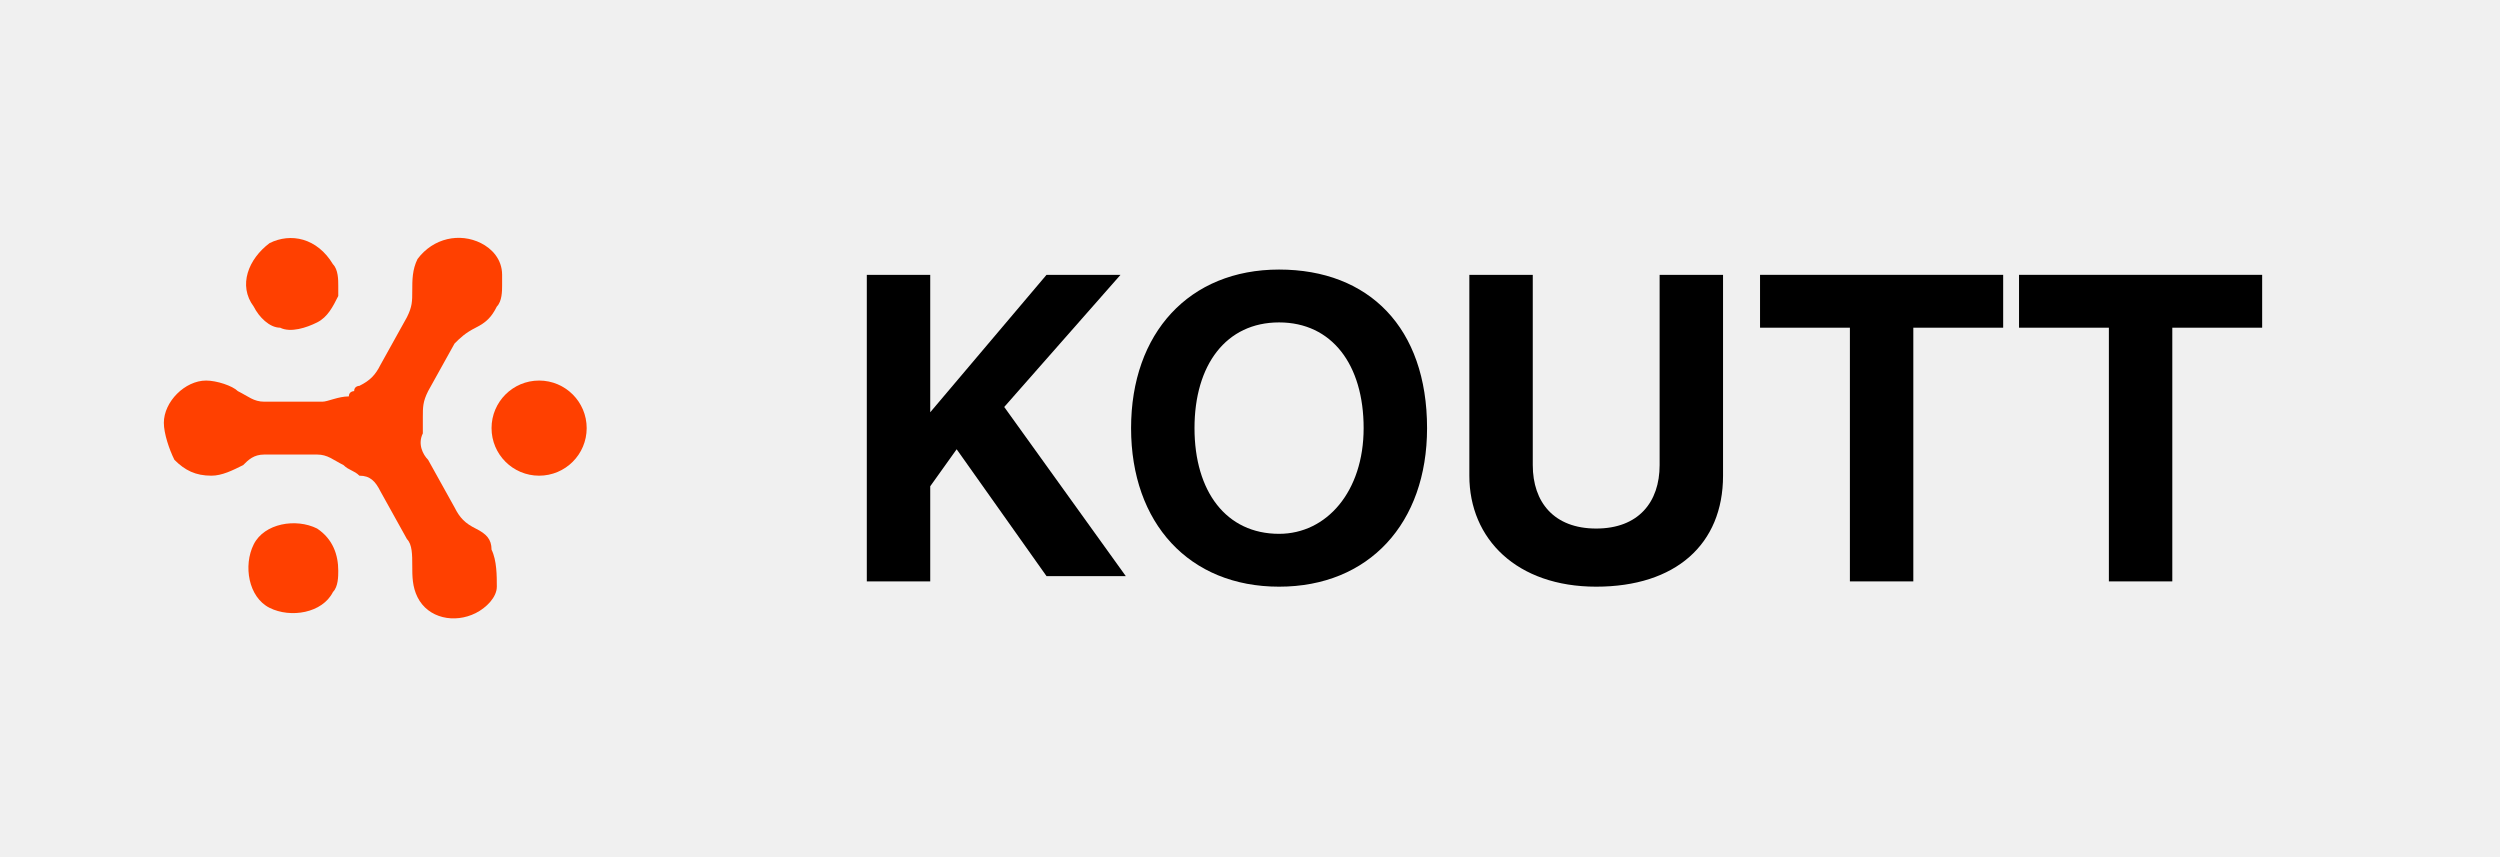
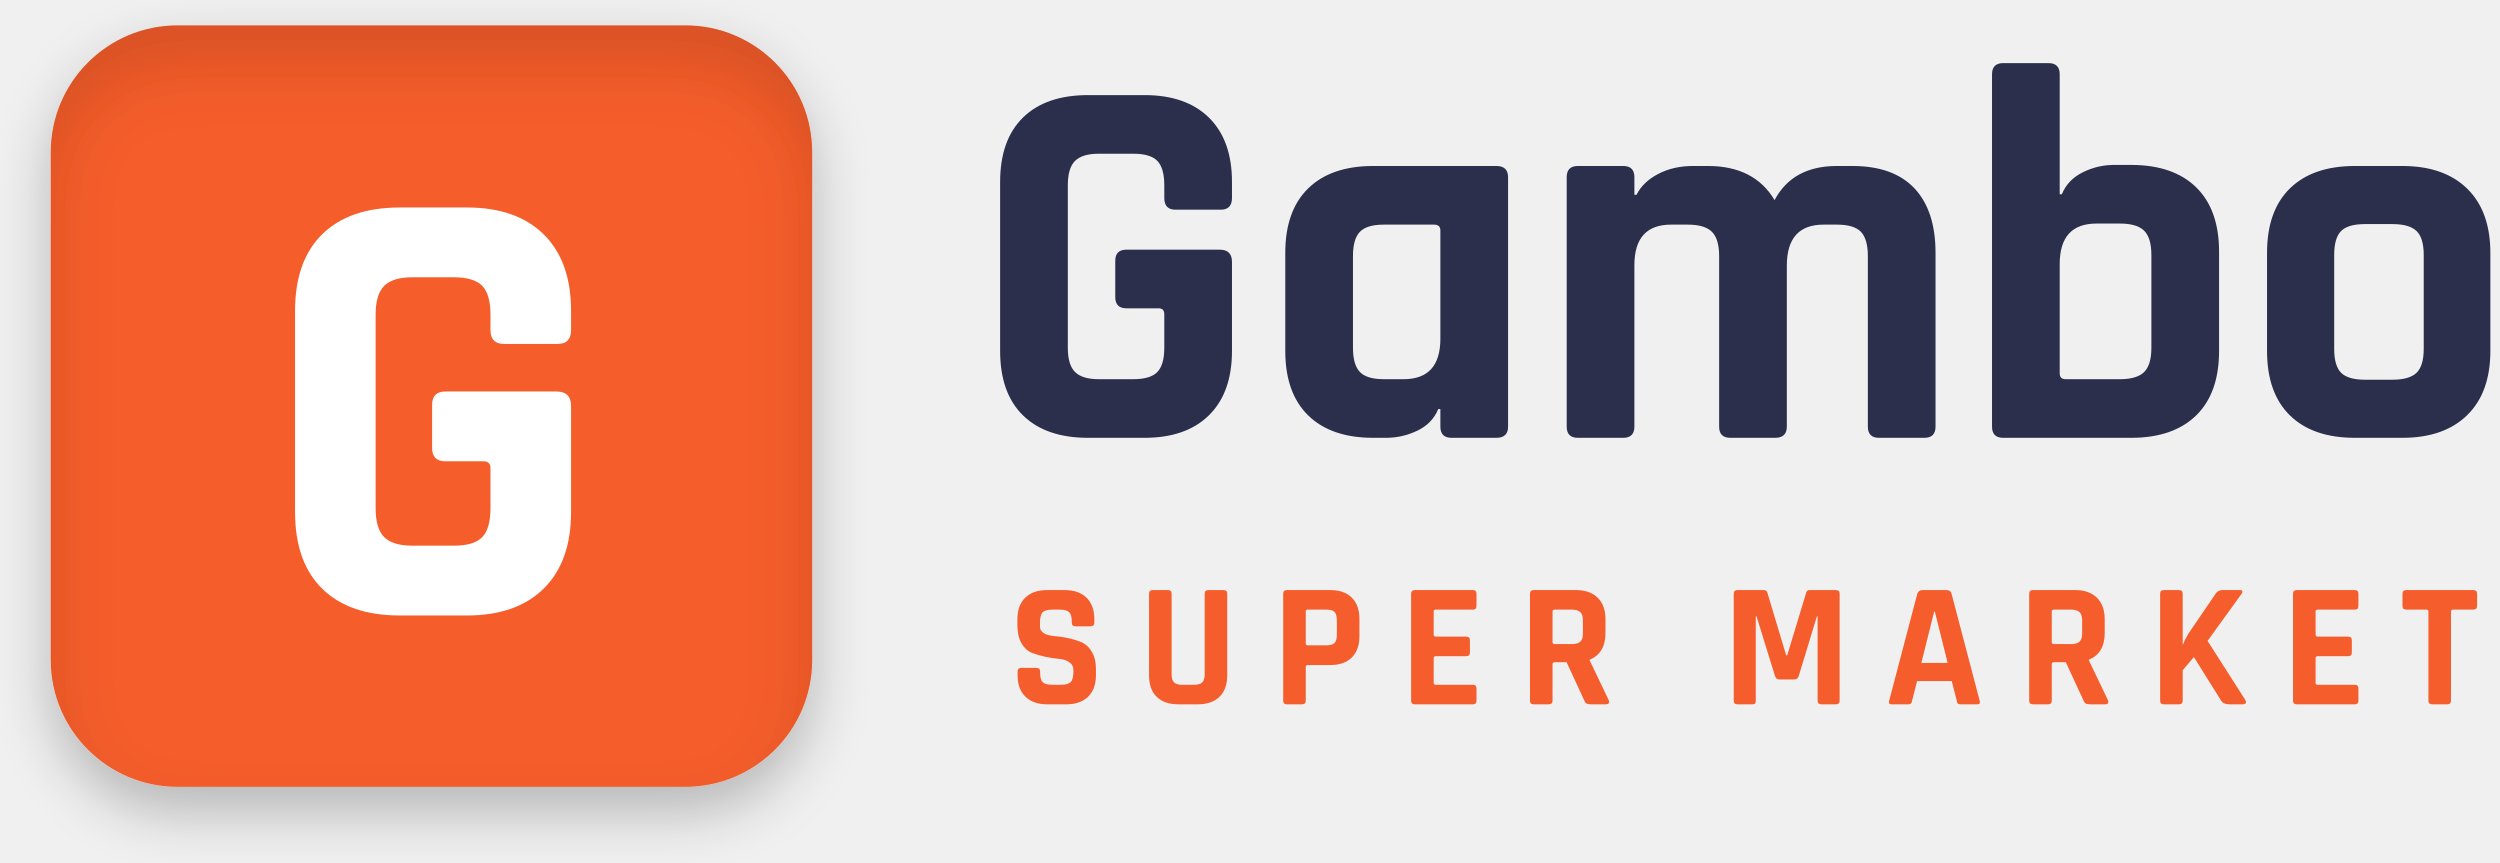
- <svg xmlns="http://www.w3.org/2000/svg" version="1.1" id="Layer_1" x="0px" y="0px" viewBox="0 0 47.3 16.2" style="enable-background:new 0 0 47.3 16.2;" xml:space="preserve">
-   <style type="text/css">
- 	.st0{fill:none;stroke:#FFFFFF;stroke-width:0.75;stroke-linecap:round;stroke-miterlimit:10;}
- 	.st1{fill:#FF4000;}
- </style>
+ <svg xmlns="http://www.w3.org/2000/svg" preserveAspectRatio="xMidYMid" width="197" height="68" viewBox="0 0 197 68">
+   <defs>
+     <style>
+       .cls-1, .cls-3 {
+         fill: #f55d2c;
+       }
+ 
+       .cls-1, .cls-2, .cls-4 {
+         fill-rule: evenodd;
+       }
+ 
+       .cls-2 {
+         fill: #2b2f4c;
+       }
+ 
+       .cls-3 {
+         filter: url(#filter-chain-1);
+       }
+ 
+       .cls-4 {
+         fill: #fff;
+       }
+     </style>
+     <filter id="filter-chain-1" filterUnits="userSpaceOnUse">
+       <feOffset dy="2" in="SourceAlpha" />
+       <feGaussianBlur stdDeviation="2.236" result="dropBlur" />
+       <feFlood flood-opacity="0.24" />
+       <feComposite operator="in" in2="dropBlur" result="dropShadowComp" />
+       <feComposite in="SourceGraphic" result="shadowed" />
+       <feOffset dy="3" in="SourceAlpha" />
+       <feGaussianBlur stdDeviation="2.646" result="innerShadowBlur" />
+       <feFlood flood-opacity="0.26" />
+       <feComposite operator="out" in2="innerShadowBlur" />
+       <feComposite operator="in" in2="SourceAlpha" />
+       <feBlend mode="multiply" in2="shadowed" result="innerShadow" />
+     </filter>
+   </defs>
  <g>
-     <path class="st0" d="M3.4,10.1" />
+     <path d="M194.901,48.038 L193.305,48.038 C193.193,48.038 193.137,48.089 193.137,48.192 L193.137,55.206 C193.137,55.402 193.039,55.500 192.843,55.500 L191.667,55.500 C191.462,55.500 191.359,55.402 191.359,55.206 L191.359,48.192 C191.359,48.089 191.308,48.038 191.205,48.038 L189.609,48.038 C189.413,48.038 189.315,47.940 189.315,47.744 L189.315,46.792 C189.315,46.596 189.413,46.498 189.609,46.498 L194.901,46.498 C195.097,46.498 195.195,46.596 195.195,46.792 L195.195,47.744 C195.195,47.940 195.097,48.038 194.901,48.038 ZM180.985,55.500 C180.789,55.500 180.691,55.402 180.691,55.206 L180.691,46.792 C180.691,46.596 180.789,46.498 180.985,46.498 L185.563,46.498 C185.750,46.498 185.843,46.596 185.843,46.792 L185.843,47.744 C185.843,47.940 185.750,48.038 185.563,48.038 L182.637,48.038 C182.525,48.038 182.469,48.089 182.469,48.192 L182.469,50.012 C182.469,50.115 182.525,50.166 182.637,50.166 L185.031,50.166 C185.227,50.166 185.325,50.264 185.325,50.460 L185.325,51.412 C185.325,51.608 185.227,51.706 185.031,51.706 L182.637,51.706 C182.525,51.706 182.469,51.757 182.469,51.860 L182.469,53.806 C182.469,53.909 182.525,53.960 182.637,53.960 L185.563,53.960 C185.750,53.960 185.843,54.058 185.843,54.254 L185.843,55.206 C185.843,55.402 185.750,55.500 185.563,55.500 L180.985,55.500 ZM176.701,55.500 L175.679,55.500 C175.352,55.500 175.133,55.402 175.021,55.206 L172.879,51.776 L171.997,52.812 L171.997,55.206 C171.997,55.402 171.899,55.500 171.703,55.500 L170.513,55.500 C170.317,55.500 170.219,55.402 170.219,55.206 L170.219,46.792 C170.219,46.596 170.317,46.498 170.513,46.498 L171.703,46.498 C171.899,46.498 171.997,46.596 171.997,46.792 L171.997,50.782 L172.025,50.782 C172.100,50.558 172.244,50.269 172.459,49.914 L174.587,46.792 C174.708,46.596 174.890,46.498 175.133,46.498 L176.505,46.498 C176.608,46.498 176.671,46.528 176.694,46.589 C176.717,46.650 176.692,46.727 176.617,46.820 L173.957,50.502 L176.925,55.150 C176.990,55.262 177.002,55.348 176.960,55.409 C176.918,55.470 176.832,55.500 176.701,55.500 ZM164.731,55.500 C164.563,55.500 164.442,55.481 164.367,55.444 C164.292,55.407 164.232,55.327 164.185,55.206 L162.785,52.182 L161.847,52.182 C161.735,52.182 161.679,52.233 161.679,52.336 L161.679,55.206 C161.679,55.402 161.581,55.500 161.385,55.500 L160.195,55.500 C159.999,55.500 159.901,55.402 159.901,55.206 L159.901,46.792 C159.901,46.596 159.999,46.498 160.195,46.498 L163.527,46.498 C164.255,46.498 164.824,46.699 165.235,47.100 C165.646,47.501 165.851,48.066 165.851,48.794 L165.851,49.886 C165.851,50.941 165.436,51.641 164.605,51.986 L164.605,52.042 L166.103,55.164 C166.187,55.388 166.108,55.500 165.865,55.500 L164.731,55.500 ZM164.073,48.864 C164.073,48.575 164.003,48.365 163.863,48.234 C163.723,48.103 163.504,48.038 163.205,48.038 L161.833,48.038 C161.730,48.038 161.679,48.089 161.679,48.192 L161.679,50.600 C161.679,50.703 161.730,50.754 161.833,50.754 L163.205,50.754 C163.504,50.754 163.723,50.691 163.863,50.565 C164.003,50.439 164.073,50.236 164.073,49.956 L164.073,48.864 ZM154.483,55.500 C154.381,55.500 154.311,55.479 154.273,55.437 C154.236,55.395 154.208,55.318 154.189,55.206 L153.797,53.666 L151.067,53.666 L150.675,55.206 C150.657,55.318 150.626,55.395 150.584,55.437 C150.542,55.479 150.475,55.500 150.381,55.500 L149.037,55.500 C148.869,55.500 148.813,55.402 148.869,55.206 L151.081,46.792 C151.147,46.596 151.287,46.498 151.501,46.498 L153.363,46.498 C153.597,46.498 153.737,46.596 153.783,46.792 L155.995,55.206 C156.051,55.402 155.995,55.500 155.827,55.500 L154.483,55.500 ZM152.467,48.192 L152.411,48.192 L151.403,52.238 L153.475,52.238 L152.467,48.192 ZM143.521,55.500 C143.325,55.500 143.227,55.402 143.227,55.206 L143.227,48.570 L143.171,48.570 L141.743,53.260 C141.687,53.447 141.571,53.540 141.393,53.540 L140.217,53.540 C140.040,53.540 139.923,53.447 139.867,53.260 L138.411,48.556 L138.355,48.556 L138.355,55.206 C138.355,55.318 138.337,55.395 138.299,55.437 C138.262,55.479 138.183,55.500 138.061,55.500 L136.913,55.500 C136.717,55.500 136.619,55.402 136.619,55.206 L136.619,46.792 C136.619,46.596 136.717,46.498 136.913,46.498 L138.999,46.498 C139.130,46.498 139.219,46.563 139.265,46.694 L140.749,51.636 L140.833,51.636 L142.331,46.694 C142.359,46.563 142.448,46.498 142.597,46.498 L144.669,46.498 C144.865,46.498 144.963,46.596 144.963,46.792 L144.963,55.206 C144.963,55.402 144.865,55.500 144.669,55.500 L143.521,55.500 ZM125.392,55.500 C125.224,55.500 125.102,55.481 125.028,55.444 C124.953,55.407 124.892,55.327 124.846,55.206 L123.446,52.182 L122.508,52.182 C122.396,52.182 122.340,52.233 122.340,52.336 L122.340,55.206 C122.340,55.402 122.242,55.500 122.046,55.500 L120.856,55.500 C120.660,55.500 120.562,55.402 120.562,55.206 L120.562,46.792 C120.562,46.596 120.660,46.498 120.856,46.498 L124.188,46.498 C124.916,46.498 125.485,46.699 125.896,47.100 C126.306,47.501 126.512,48.066 126.512,48.794 L126.512,49.886 C126.512,50.941 126.096,51.641 125.266,51.986 L125.266,52.042 L126.764,55.164 C126.848,55.388 126.768,55.500 126.526,55.500 L125.392,55.500 ZM124.734,48.864 C124.734,48.575 124.664,48.365 124.524,48.234 C124.384,48.103 124.164,48.038 123.866,48.038 L122.494,48.038 C122.391,48.038 122.340,48.089 122.340,48.192 L122.340,50.600 C122.340,50.703 122.391,50.754 122.494,50.754 L123.866,50.754 C124.164,50.754 124.384,50.691 124.524,50.565 C124.664,50.439 124.734,50.236 124.734,49.956 L124.734,48.864 ZM111.490,55.500 C111.294,55.500 111.196,55.402 111.196,55.206 L111.196,46.792 C111.196,46.596 111.294,46.498 111.490,46.498 L116.068,46.498 C116.254,46.498 116.348,46.596 116.348,46.792 L116.348,47.744 C116.348,47.940 116.254,48.038 116.068,48.038 L113.142,48.038 C113.030,48.038 112.974,48.089 112.974,48.192 L112.974,50.012 C112.974,50.115 113.030,50.166 113.142,50.166 L115.536,50.166 C115.732,50.166 115.830,50.264 115.830,50.460 L115.830,51.412 C115.830,51.608 115.732,51.706 115.536,51.706 L113.142,51.706 C113.030,51.706 112.974,51.757 112.974,51.860 L112.974,53.806 C112.974,53.909 113.030,53.960 113.142,53.960 L116.068,53.960 C116.254,53.960 116.348,54.058 116.348,54.254 L116.348,55.206 C116.348,55.402 116.254,55.500 116.068,55.500 L111.490,55.500 ZM104.826,52.406 L103.062,52.406 C102.950,52.406 102.894,52.457 102.894,52.560 L102.894,55.206 C102.894,55.402 102.796,55.500 102.600,55.500 L101.410,55.500 C101.214,55.500 101.116,55.402 101.116,55.206 L101.116,46.792 C101.116,46.596 101.214,46.498 101.410,46.498 L104.826,46.498 C105.554,46.498 106.118,46.696 106.520,47.093 C106.921,47.490 107.122,48.052 107.122,48.780 L107.122,50.124 C107.122,50.852 106.921,51.414 106.520,51.811 C106.118,52.208 105.554,52.406 104.826,52.406 ZM105.344,48.864 C105.344,48.565 105.283,48.353 105.162,48.227 C105.040,48.101 104.830,48.038 104.532,48.038 L103.048,48.038 C102.945,48.038 102.894,48.089 102.894,48.192 L102.894,50.698 C102.894,50.801 102.945,50.852 103.048,50.852 L104.532,50.852 C104.830,50.852 105.040,50.789 105.162,50.663 C105.283,50.537 105.344,50.329 105.344,50.040 L105.344,48.864 ZM94.396,55.500 L92.856,55.500 C92.118,55.500 91.549,55.304 91.148,54.912 C90.746,54.520 90.546,53.955 90.546,53.218 L90.546,46.792 C90.546,46.596 90.644,46.498 90.840,46.498 L92.030,46.498 C92.226,46.498 92.324,46.596 92.324,46.792 L92.324,53.134 C92.324,53.433 92.387,53.645 92.513,53.771 C92.639,53.897 92.846,53.960 93.136,53.960 L94.102,53.960 C94.400,53.960 94.613,53.897 94.739,53.771 C94.865,53.645 94.928,53.433 94.928,53.134 L94.928,46.792 C94.928,46.596 95.026,46.498 95.222,46.498 L96.398,46.498 C96.603,46.498 96.706,46.591 96.706,46.778 L96.706,53.218 C96.706,53.946 96.503,54.508 96.097,54.905 C95.691,55.302 95.124,55.500 94.396,55.500 ZM84.036,55.500 L82.510,55.500 C81.782,55.500 81.213,55.299 80.802,54.898 C80.391,54.497 80.186,53.932 80.186,53.204 L80.186,52.924 C80.186,52.728 80.284,52.630 80.480,52.630 L81.670,52.630 C81.866,52.630 81.964,52.728 81.964,52.924 L81.964,53.036 C81.964,53.391 82.034,53.633 82.174,53.764 C82.314,53.895 82.571,53.960 82.944,53.960 L83.602,53.960 C83.966,53.960 84.220,53.890 84.365,53.750 C84.510,53.610 84.582,53.349 84.582,52.966 L84.582,52.798 C84.582,52.527 84.472,52.320 84.253,52.175 C84.034,52.030 83.761,51.944 83.434,51.916 C83.107,51.888 82.755,51.834 82.377,51.755 C81.999,51.676 81.647,51.573 81.320,51.447 C80.993,51.321 80.720,51.074 80.501,50.705 C80.282,50.336 80.172,49.863 80.172,49.284 L80.172,48.794 C80.172,48.066 80.377,47.501 80.788,47.100 C81.199,46.699 81.768,46.498 82.496,46.498 L83.896,46.498 C84.633,46.498 85.207,46.699 85.618,47.100 C86.029,47.501 86.234,48.066 86.234,48.794 L86.234,49.060 C86.234,49.256 86.136,49.354 85.940,49.354 L84.750,49.354 C84.554,49.354 84.456,49.256 84.456,49.060 L84.456,48.976 C84.456,48.612 84.386,48.365 84.246,48.234 C84.106,48.103 83.849,48.038 83.476,48.038 L82.930,48.038 C82.547,48.038 82.288,48.110 82.153,48.255 C82.018,48.400 81.950,48.682 81.950,49.102 L81.950,49.368 C81.950,49.807 82.333,50.059 83.098,50.124 C83.891,50.189 84.596,50.348 85.212,50.600 C85.539,50.740 85.812,50.990 86.031,51.349 C86.250,51.708 86.360,52.168 86.360,52.728 L86.360,53.204 C86.360,53.932 86.155,54.497 85.744,54.898 C85.333,55.299 84.764,55.500 84.036,55.500 Z" class="cls-1" />
+     <path d="M194.413,32.715 C193.195,33.905 191.494,34.500 189.310,34.500 L185.572,34.500 C183.360,34.500 181.652,33.912 180.448,32.736 C179.244,31.560 178.642,29.866 178.642,27.654 L178.642,19.926 C178.642,17.714 179.244,16.020 180.448,14.844 C181.652,13.668 183.360,13.080 185.572,13.080 L189.310,13.080 C191.494,13.080 193.195,13.675 194.413,14.865 C195.631,16.055 196.240,17.742 196.240,19.926 L196.240,27.654 C196.240,29.838 195.631,31.525 194.413,32.715 ZM190.990,20.094 C190.990,19.198 190.801,18.568 190.423,18.204 C190.045,17.840 189.408,17.658 188.512,17.658 L186.370,17.658 C185.474,17.658 184.844,17.840 184.480,18.204 C184.116,18.568 183.934,19.198 183.934,20.094 L183.934,27.486 C183.934,28.382 184.116,29.012 184.480,29.376 C184.844,29.740 185.474,29.922 186.370,29.922 L188.512,29.922 C189.408,29.922 190.045,29.740 190.423,29.376 C190.801,29.012 190.990,28.382 190.990,27.486 L190.990,20.094 ZM167.933,34.500 L157.853,34.500 C157.265,34.500 156.971,34.206 156.971,33.618 L156.971,5.856 C156.971,5.268 157.265,4.974 157.853,4.974 L161.423,4.974 C162.011,4.974 162.305,5.268 162.305,5.856 L162.305,15.306 L162.473,15.306 C162.781,14.550 163.327,13.976 164.111,13.584 C164.895,13.192 165.721,12.996 166.589,12.996 L167.933,12.996 C170.145,12.996 171.853,13.584 173.057,14.760 C174.261,15.936 174.863,17.630 174.863,19.842 L174.863,27.654 C174.863,29.866 174.261,31.560 173.057,32.736 C171.853,33.912 170.145,34.500 167.933,34.500 ZM169.529,20.094 C169.529,19.198 169.340,18.561 168.962,18.183 C168.584,17.805 167.947,17.616 167.051,17.616 L165.203,17.616 C163.271,17.616 162.305,18.680 162.305,20.808 L162.305,29.418 C162.305,29.726 162.459,29.880 162.767,29.880 L167.051,29.880 C167.947,29.880 168.584,29.691 168.962,29.313 C169.340,28.935 169.529,28.298 169.529,27.402 L169.529,20.094 ZM151.638,34.500 L148.068,34.500 C147.480,34.500 147.186,34.206 147.186,33.618 L147.186,20.178 C147.186,19.282 147.003,18.645 146.640,18.267 C146.275,17.889 145.645,17.700 144.750,17.700 L143.700,17.700 C141.768,17.700 140.802,18.778 140.802,20.934 L140.802,33.618 C140.802,34.206 140.493,34.500 139.878,34.500 L136.350,34.500 C135.762,34.500 135.468,34.206 135.468,33.618 L135.468,20.178 C135.468,19.282 135.279,18.645 134.901,18.267 C134.523,17.889 133.885,17.700 132.990,17.700 L131.688,17.700 C129.756,17.700 128.790,18.764 128.790,20.892 L128.790,33.618 C128.790,34.206 128.496,34.500 127.908,34.500 L124.338,34.500 C123.750,34.500 123.456,34.206 123.456,33.618 L123.456,13.962 C123.456,13.374 123.750,13.080 124.338,13.080 L127.908,13.080 C128.496,13.080 128.790,13.374 128.790,13.962 L128.790,15.348 L128.958,15.348 C129.294,14.676 129.861,14.130 130.659,13.710 C131.457,13.290 132.373,13.080 133.410,13.080 L134.586,13.080 C137.022,13.080 138.771,13.976 139.836,15.768 C140.787,13.976 142.425,13.080 144.750,13.080 L145.968,13.080 C148.123,13.080 149.754,13.668 150.861,14.844 C151.966,16.020 152.520,17.714 152.520,19.926 L152.520,33.618 C152.520,34.206 152.226,34.500 151.638,34.500 ZM117.912,34.500 L114.384,34.500 C113.796,34.500 113.502,34.206 113.502,33.618 L113.502,32.232 L113.334,32.232 C113.025,32.988 112.479,33.555 111.696,33.933 C110.912,34.311 110.085,34.500 109.218,34.500 L108.210,34.500 C105.998,34.500 104.289,33.912 103.086,32.736 C101.882,31.560 101.280,29.866 101.280,27.654 L101.280,19.926 C101.280,17.714 101.882,16.020 103.086,14.844 C104.289,13.668 105.998,13.080 108.210,13.080 L117.912,13.080 C118.527,13.080 118.836,13.374 118.836,13.962 L118.836,33.618 C118.836,34.206 118.527,34.500 117.912,34.500 ZM113.502,18.162 C113.502,17.854 113.334,17.700 112.998,17.700 L109.050,17.700 C108.153,17.700 107.523,17.889 107.160,18.267 C106.796,18.645 106.614,19.282 106.614,20.178 L106.614,27.402 C106.614,28.298 106.796,28.935 107.160,29.313 C107.523,29.691 108.153,29.880 109.050,29.880 L110.604,29.880 C112.536,29.880 113.502,28.816 113.502,26.688 L113.502,18.162 ZM90.192,34.500 L85.740,34.500 C83.528,34.500 81.820,33.912 80.616,32.736 C79.412,31.560 78.810,29.866 78.810,27.654 L78.810,14.340 C78.810,12.128 79.412,10.434 80.616,9.258 C81.820,8.082 83.528,7.494 85.740,7.494 L90.192,7.494 C92.376,7.494 94.070,8.089 95.274,9.279 C96.478,10.469 97.080,12.156 97.080,14.340 L97.080,15.600 C97.080,16.216 96.786,16.524 96.198,16.524 L92.628,16.524 C92.040,16.524 91.746,16.216 91.746,15.600 L91.746,14.592 C91.746,13.696 91.564,13.059 91.200,12.681 C90.836,12.303 90.206,12.114 89.310,12.114 L86.580,12.114 C85.712,12.114 85.089,12.303 84.711,12.681 C84.333,13.059 84.144,13.696 84.144,14.592 L84.144,27.402 C84.144,28.298 84.333,28.935 84.711,29.313 C85.089,29.691 85.712,29.880 86.580,29.880 L89.310,29.880 C90.206,29.880 90.836,29.691 91.200,29.313 C91.564,28.935 91.746,28.298 91.746,27.402 L91.746,24.756 C91.746,24.448 91.592,24.294 91.284,24.294 L88.764,24.294 C88.176,24.294 87.882,24.000 87.882,23.412 L87.882,20.556 C87.882,19.968 88.176,19.674 88.764,19.674 L96.114,19.674 C96.758,19.674 97.080,19.996 97.080,20.640 L97.080,27.654 C97.080,29.838 96.478,31.525 95.274,32.715 C94.070,33.905 92.376,34.500 90.192,34.500 Z" class="cls-2" />
  </g>
  <g>
-     <g>
-       <g>
-         <path class="st1" d="M6,10c-0.4-0.2-1-0.1-1.2,0.3c-0.2,0.4-0.1,1,0.3,1.2c0.4,0.2,1,0.1,1.2-0.3c0.1-0.1,0.1-0.3,0.1-0.4     C6.4,10.5,6.3,10.2,6,10z" />
-         <circle class="st1" cx="10.2" cy="8.1" r="0.9" />
-         <path class="st1" d="M5.3,6.2c0.2,0.1,0.5,0,0.7-0.1C6.2,6,6.3,5.8,6.4,5.6c0-0.1,0-0.1,0-0.2c0-0.1,0-0.3-0.1-0.4     C6,4.5,5.5,4.4,5.1,4.6C4.7,4.9,4.5,5.4,4.8,5.8C4.9,6,5.1,6.2,5.3,6.2z" />
-       </g>
-       <path class="st1" d="M9,10C8.8,9.9,8.7,9.8,8.6,9.6L8.1,8.7C8,8.6,7.9,8.4,8,8.2C8,8.1,8,8,8,7.9c0-0.2,0-0.3,0.1-0.5l0.5-0.9    C8.7,6.4,8.8,6.3,9,6.2C9.2,6.1,9.3,6,9.4,5.8c0.1-0.1,0.1-0.3,0.1-0.4c0-0.1,0-0.2,0-0.2C9.5,4.9,9.3,4.7,9.1,4.6    C8.7,4.4,8.2,4.5,7.9,4.9C7.8,5.1,7.8,5.3,7.8,5.5c0,0.2,0,0.3-0.1,0.5L7.2,6.9C7.1,7.1,7,7.2,6.8,7.3c0,0-0.1,0-0.1,0.1    c0,0-0.1,0-0.1,0.1C6.4,7.5,6.2,7.6,6.1,7.6H5c-0.2,0-0.3-0.1-0.5-0.2C4.4,7.3,4.1,7.2,3.9,7.2c-0.4,0-0.8,0.4-0.8,0.8    c0,0.2,0.1,0.5,0.2,0.7C3.5,8.9,3.7,9,4,9c0.2,0,0.4-0.1,0.6-0.2C4.7,8.7,4.8,8.6,5,8.6h1c0.2,0,0.3,0.1,0.5,0.2    c0.1,0.1,0.2,0.1,0.3,0.2C7,9,7.1,9.1,7.2,9.3l0.5,0.9c0.1,0.1,0.1,0.3,0.1,0.5c0,0.2,0,0.4,0.1,0.6c0.2,0.4,0.7,0.5,1.1,0.3    c0.2-0.1,0.4-0.3,0.4-0.5s0-0.5-0.1-0.7C9.3,10.2,9.2,10.1,9,10z" />
-     </g>
-   </g>
-   <g>
-     <path d="M16.4,11V5.2h1.2v2.6h0l2.2-2.6h1.4L19,7.7l2.3,3.2h-1.5l-1.7-2.4l-0.5,0.7V11H16.4z" />
-     <path d="M27,8.1c0,1.8-1.1,3-2.8,3c-1.7,0-2.8-1.2-2.8-3c0-1.8,1.1-3,2.8-3C25.9,5.1,27,6.2,27,8.1z M22.6,8.1c0,1.2,0.6,2,1.6,2   c0.9,0,1.6-0.8,1.6-2c0-1.2-0.6-2-1.6-2S22.6,6.9,22.6,8.1z" />
-     <path d="M29,8.8c0,0.7,0.4,1.2,1.2,1.2c0.8,0,1.2-0.5,1.2-1.2V5.2h1.2v3.8c0,1.3-0.9,2.1-2.4,2.1c-1.5,0-2.4-0.9-2.4-2.1V5.2H29   V8.8z" />
-     <path d="M35,11V6.2h-1.7v-1h4.6v1h-1.7V11H35z" />
-     <path d="M39.9,11V6.2h-1.7v-1h4.6v1h-1.7V11H39.9z" />
+     <rect x="4" y="2" width="60" height="60" rx="10" ry="10" class="cls-3" />
+     <path d="M42.850,46.375 C44.283,44.959 45.000,42.950 45.000,40.350 L45.000,32.000 C45.000,31.234 44.616,30.850 43.850,30.850 L35.100,30.850 C34.400,30.850 34.050,31.200 34.050,31.900 L34.050,35.300 C34.050,36.000 34.400,36.350 35.100,36.350 L38.100,36.350 C38.466,36.350 38.650,36.534 38.650,36.900 L38.650,40.050 C38.650,41.117 38.433,41.875 38.000,42.325 C37.566,42.775 36.816,43.000 35.750,43.000 L32.500,43.000 C31.466,43.000 30.725,42.775 30.275,42.325 C29.825,41.875 29.600,41.117 29.600,40.050 L29.600,24.800 C29.600,23.734 29.825,22.975 30.275,22.525 C30.725,22.075 31.466,21.850 32.500,21.850 L35.750,21.850 C36.816,21.850 37.566,22.075 38.000,22.525 C38.433,22.975 38.650,23.734 38.650,24.800 L38.650,26.000 C38.650,26.734 39.000,27.100 39.700,27.100 L43.950,27.100 C44.650,27.100 45.000,26.734 45.000,26.000 L45.000,24.500 C45.000,21.900 44.283,19.892 42.850,18.475 C41.416,17.059 39.400,16.350 36.800,16.350 L31.500,16.350 C28.866,16.350 26.833,17.050 25.400,18.450 C23.966,19.850 23.250,21.867 23.250,24.500 L23.250,40.350 C23.250,42.984 23.966,45.000 25.400,46.400 C26.833,47.800 28.866,48.500 31.500,48.500 L36.800,48.500 C39.400,48.500 41.416,47.792 42.850,46.375 Z" class="cls-4" />
  </g>
</svg>
